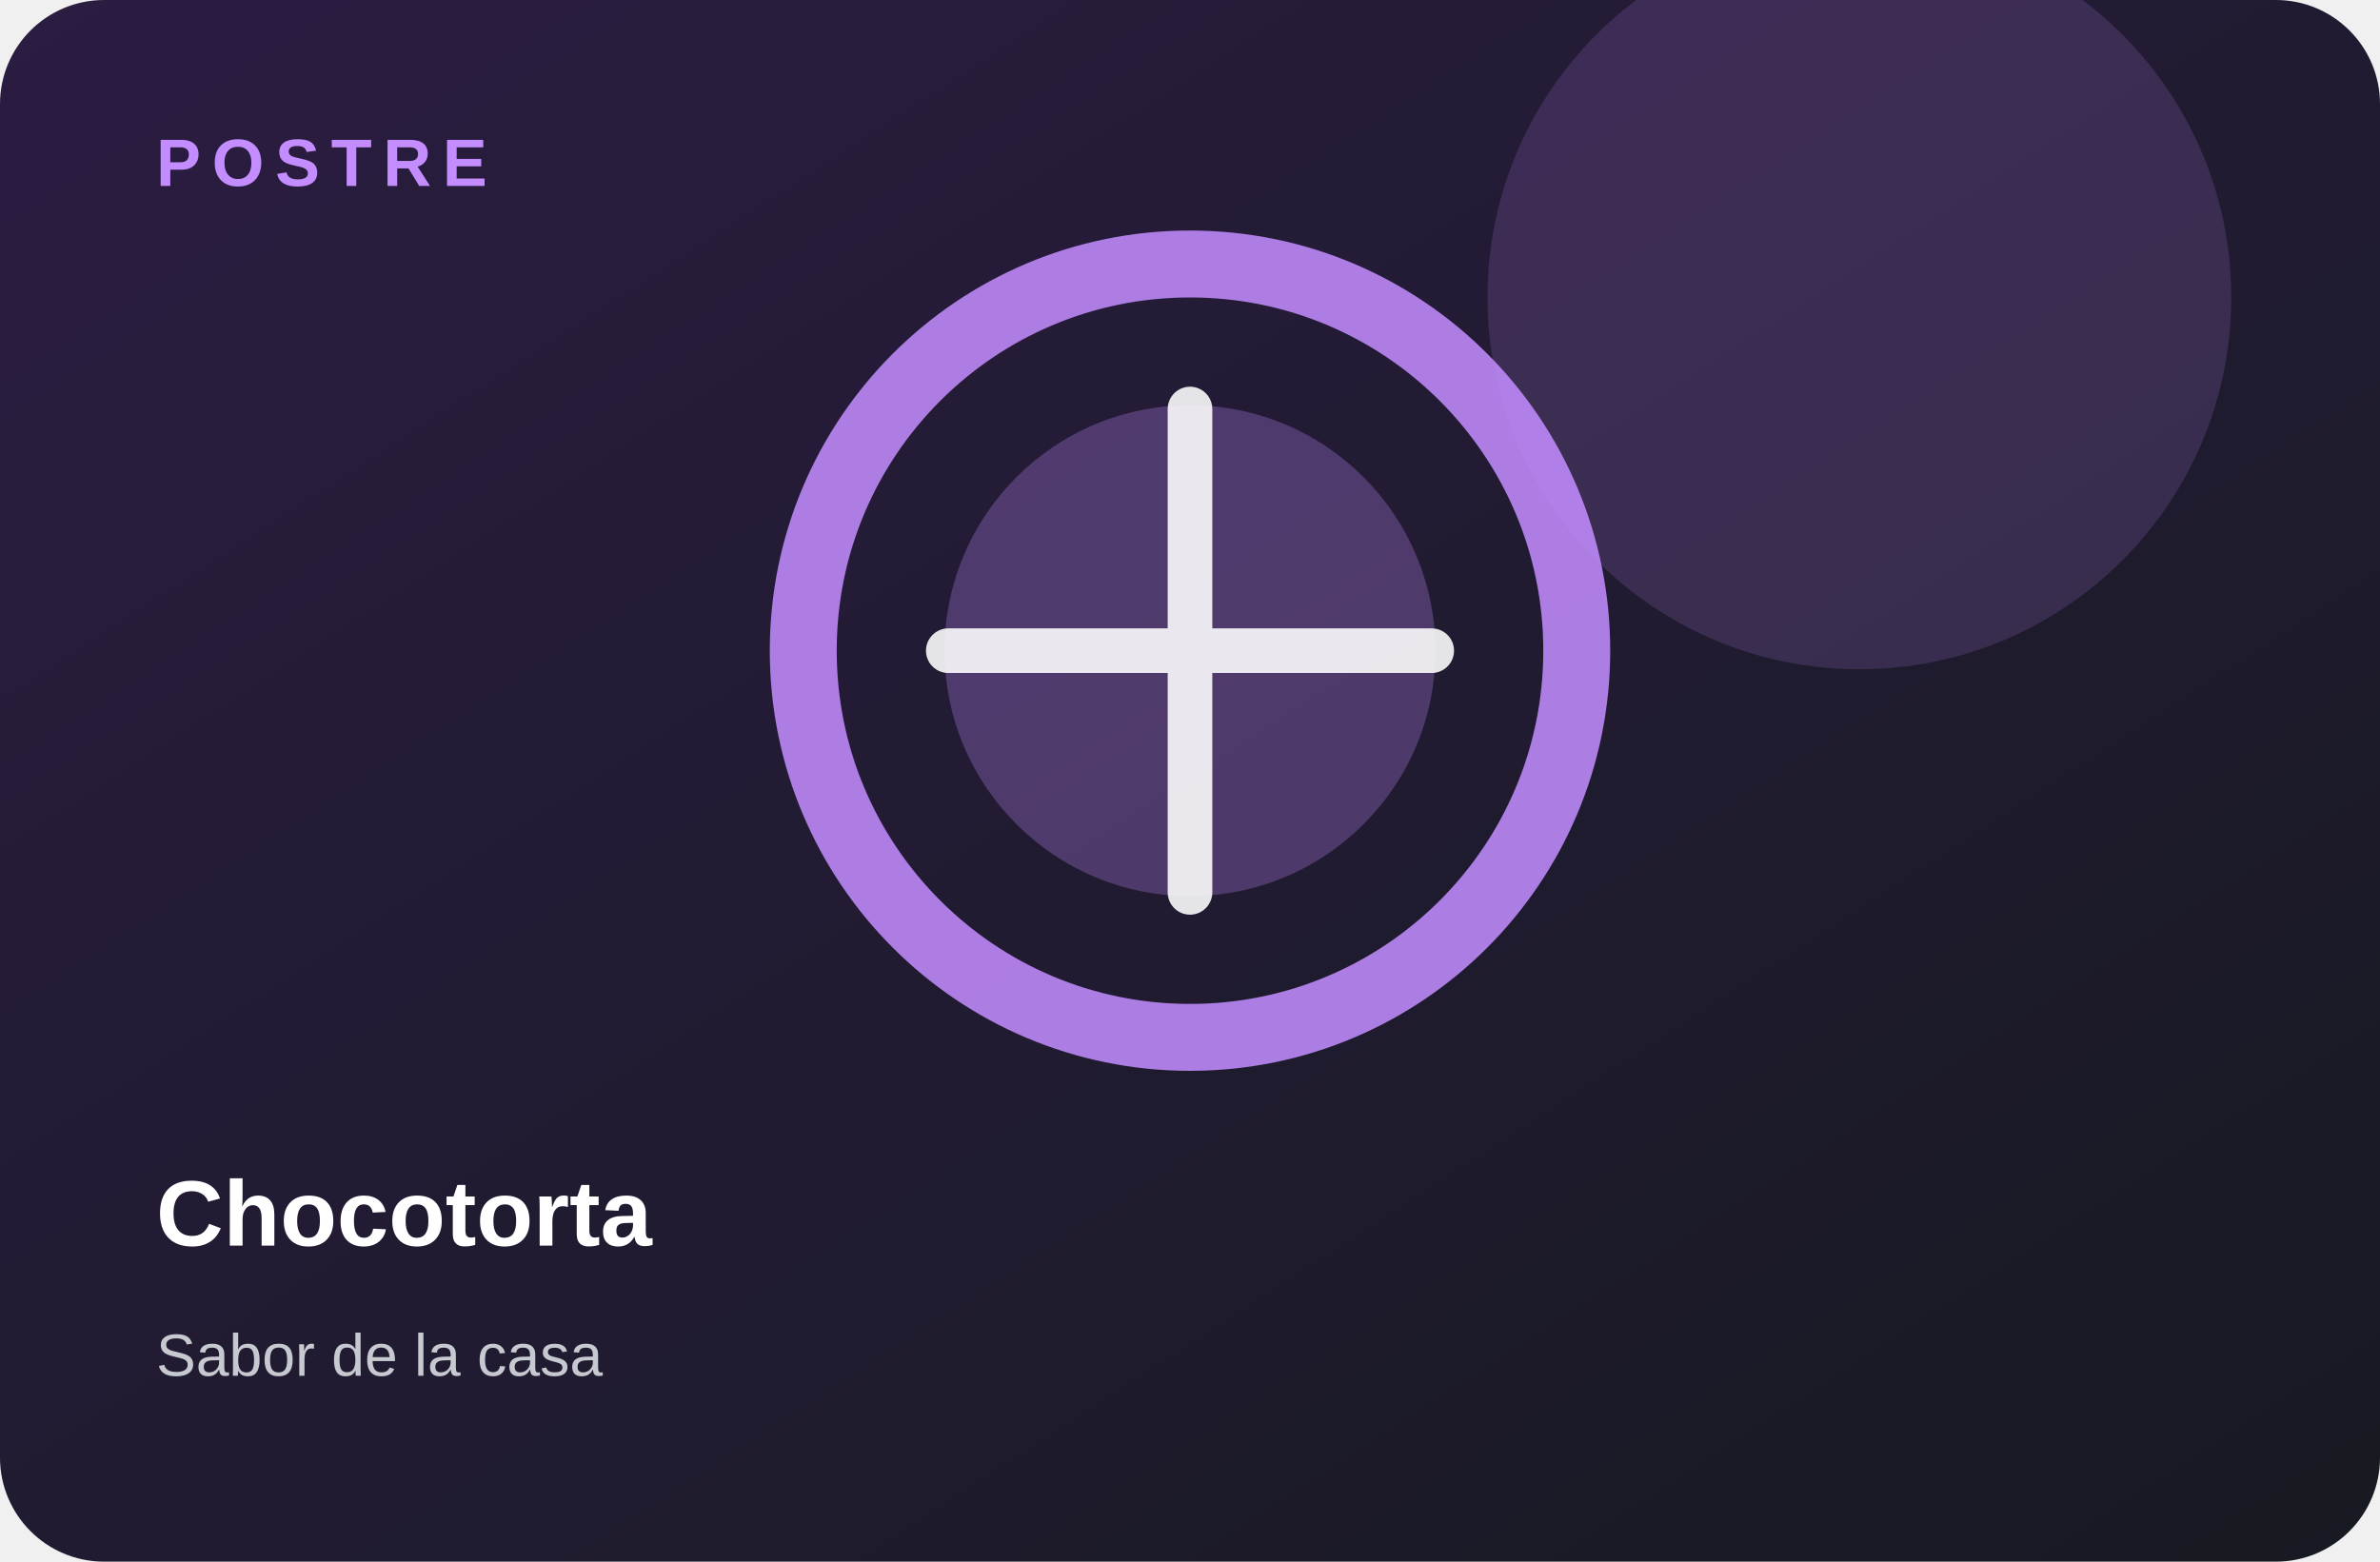
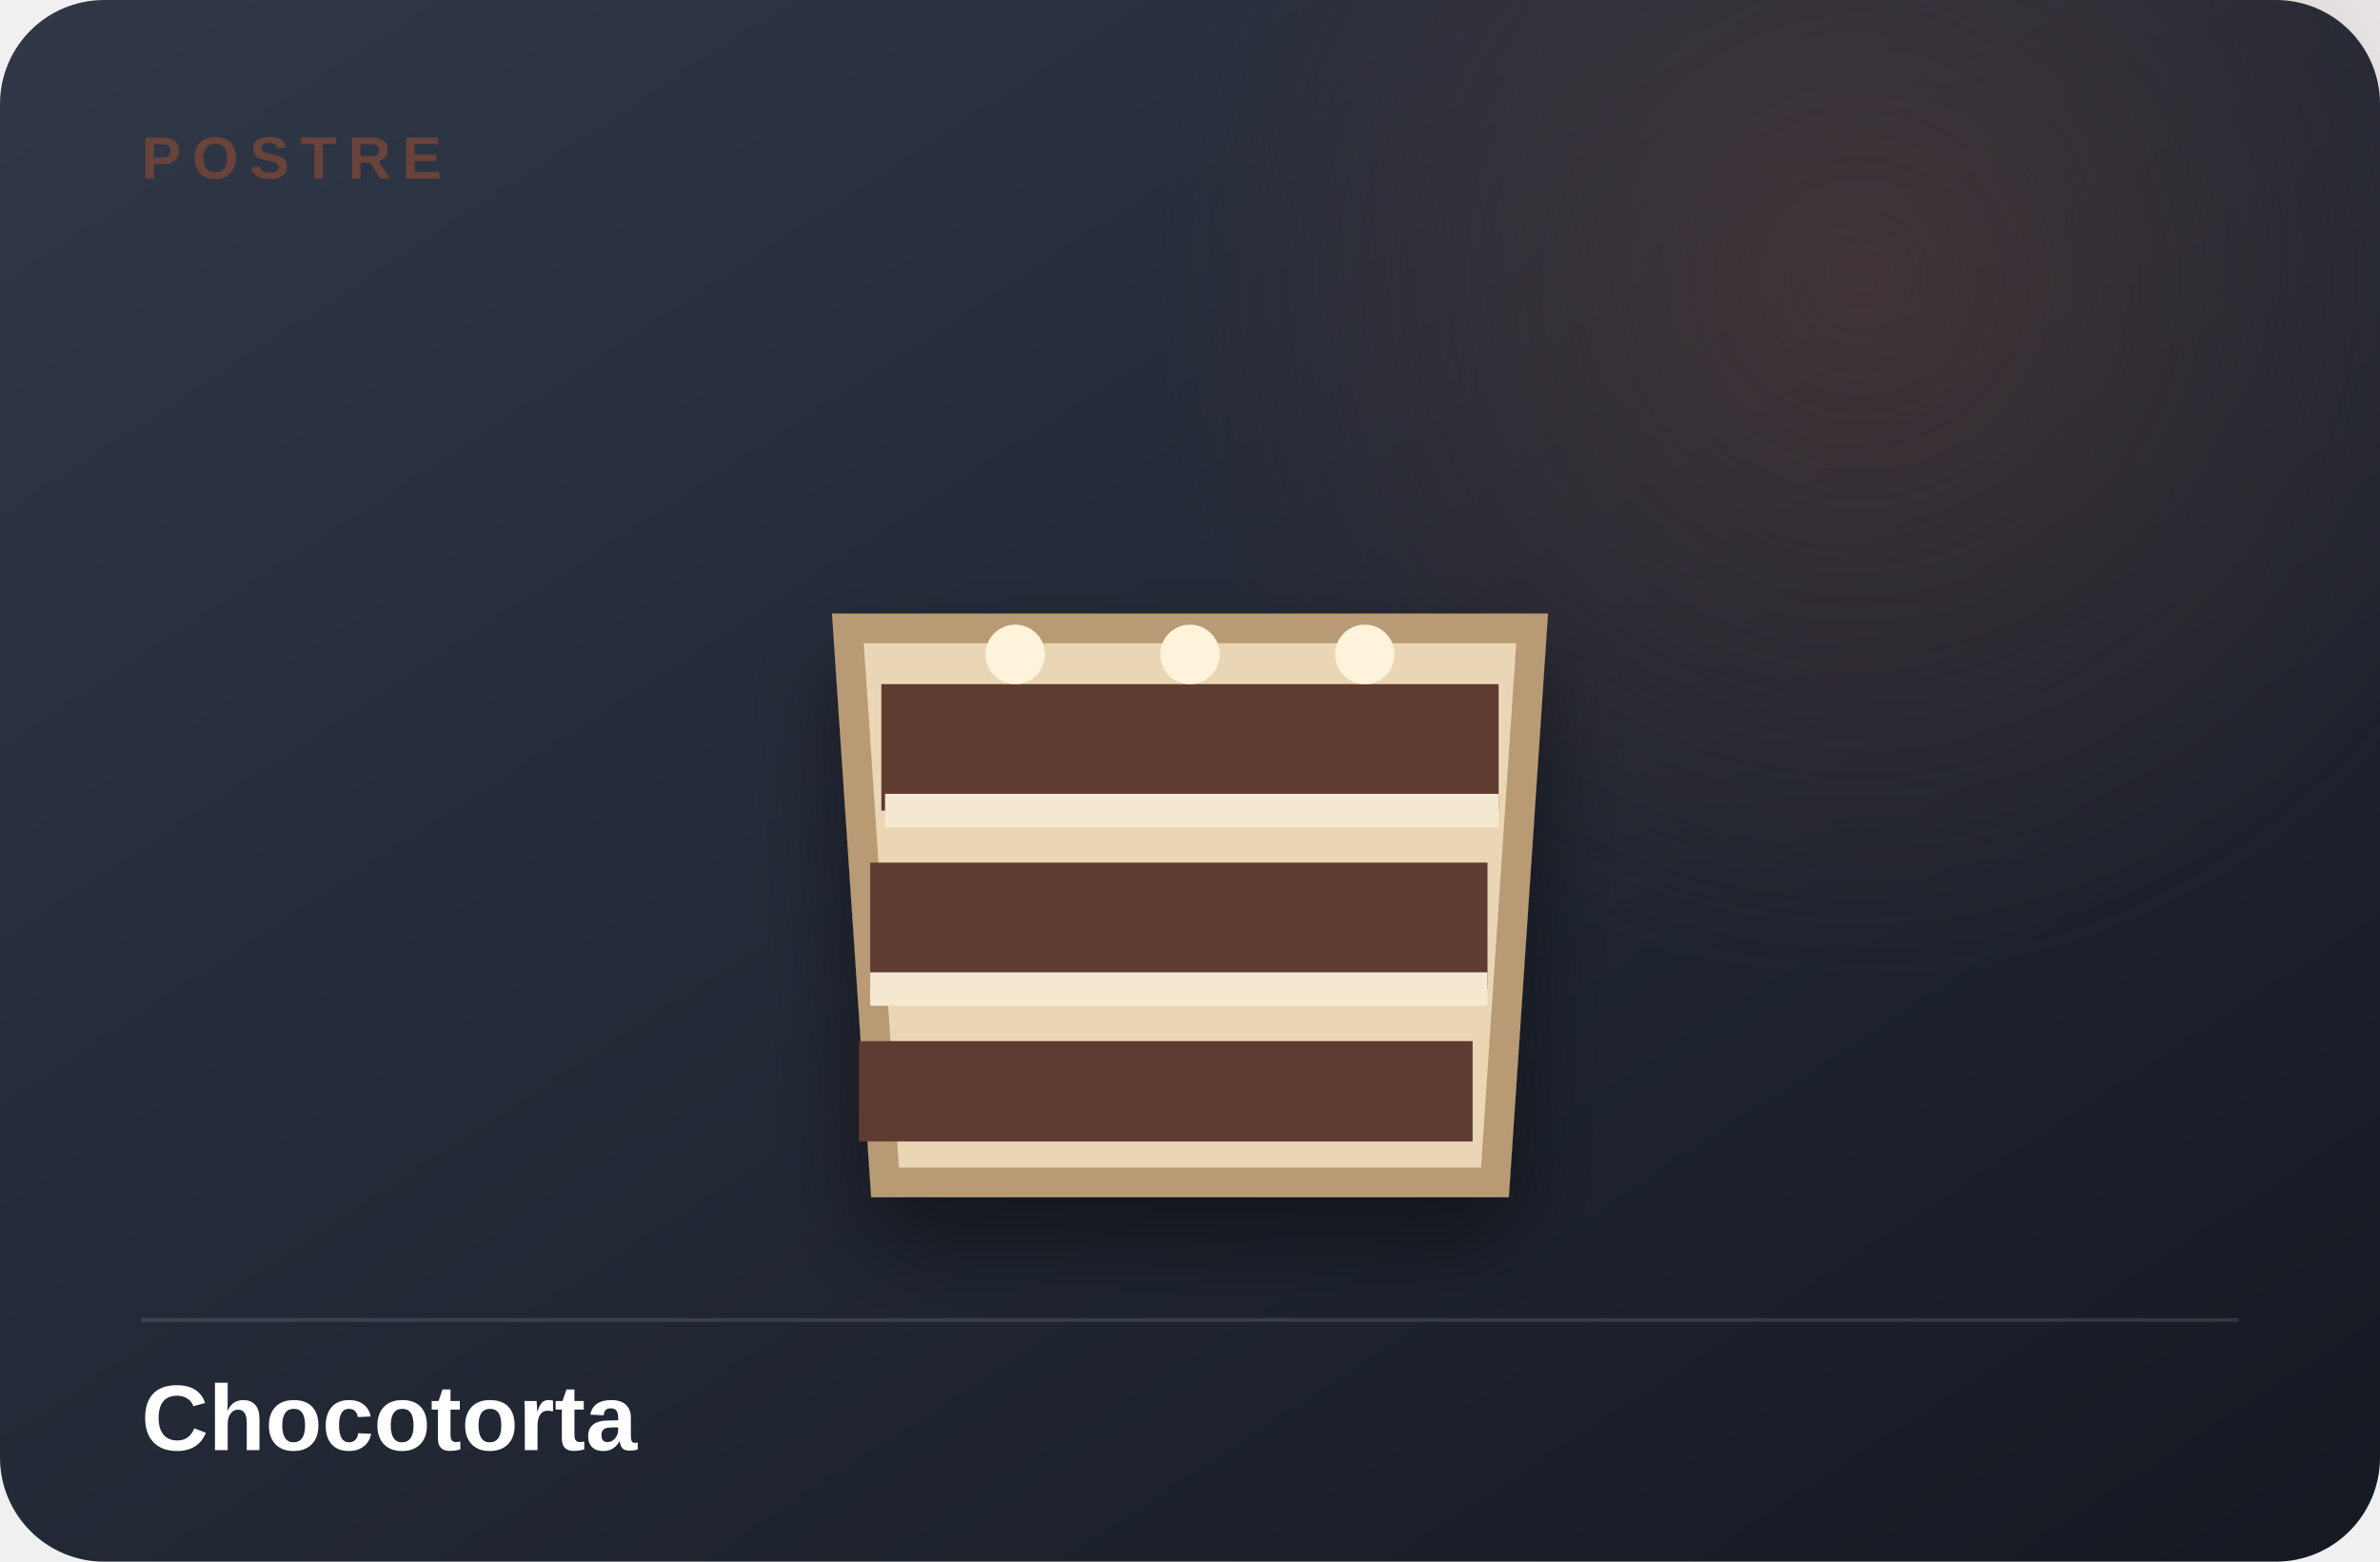
<svg xmlns="http://www.w3.org/2000/svg" viewBox="0 0 640 420" role="img" aria-label="Chocotorta">
  <defs>
-     <linearGradient id="bg" x1="0" y1="0" x2="1" y2="1">
-       <stop stop-color="#2b1c42" />
-       <stop offset="1" stop-color="#171a21" />
+     <linearGradient id="fondo" x1="0" y1="0" x2="1" y2="1">
+       <stop stop-color="#303848" />
+       <stop offset="1" stop-color="#151922" />
    </linearGradient>
+     <radialGradient id="luz">
+       <stop stop-color="#68433a" stop-opacity=".42" />
+       <stop offset="1" stop-color="#68433a" stop-opacity="0" />
+     </radialGradient>
+     <filter id="sombra" x="-.2" y="-.2" width="1.4" height="1.5">
+       <feDropShadow dx="0" dy="12" stdDeviation="12" flood-color="#000" flood-opacity=".42" />
+     </filter>
  </defs>
-   <rect width="640" height="420" rx="28" fill="url(#bg)" />
-   <circle cx="500" cy="80" r="100" fill="#c38cff" opacity=".16" />
-   <circle cx="320" cy="175" r="104" fill="none" stroke="#c38cff" stroke-width="18" opacity=".86" />
-   <circle cx="320" cy="175" r="66" fill="#c38cff" opacity=".28" />
-   <path d="M255 175h130M320 110v130" stroke="#fff" stroke-width="12" stroke-linecap="round" opacity=".88" />
-   <text x="42" y="50" fill="#c38cff" font-family="Arial,sans-serif" font-size="18" font-weight="700" letter-spacing="3">POSTRE</text>
-   <text x="42" y="335" fill="#fff" font-family="Arial,sans-serif" font-size="25" font-weight="700">Chocotorta</text>
-   <text x="42" y="370" fill="#c7c9d1" font-family="Arial,sans-serif" font-size="16">Sabor de la casa</text>
+   <rect width="640" height="420" rx="28" fill="url(#fondo)" />
+   <circle cx="500" cy="75" r="190" fill="url(#luz)" />
+   <text x="38" y="48" fill="#68433a" font-family="Arial,sans-serif" font-size="16" font-weight="700" letter-spacing="3">POSTRE</text>
+   <g filter="url(#sombra)">
+     <path d="M228 169h184l-10 149H238z" fill="#ead6b4" stroke="#b89b75" stroke-width="8" />
+     <path d="M237 184h166v34H237zm-3 48h166v34H234zm-3 48h165v27H231z" fill="#603a32" />
+     <path d="M238 218h165m-169 48h166" stroke="#f4e8d1" stroke-width="9" />
+     <g fill="#fff3dc">
+       <circle cx="273" cy="176" r="8" />
+       <circle cx="320" cy="176" r="8" />
+       <circle cx="367" cy="176" r="8" />
+     </g>
+   </g>
+   <path d="M38 355h564" stroke="#ffffff" stroke-opacity=".12" />
+   <text x="38" y="390" fill="#fff" font-family="Arial,sans-serif" font-size="25" font-weight="700">Chocotorta</text>
</svg>
